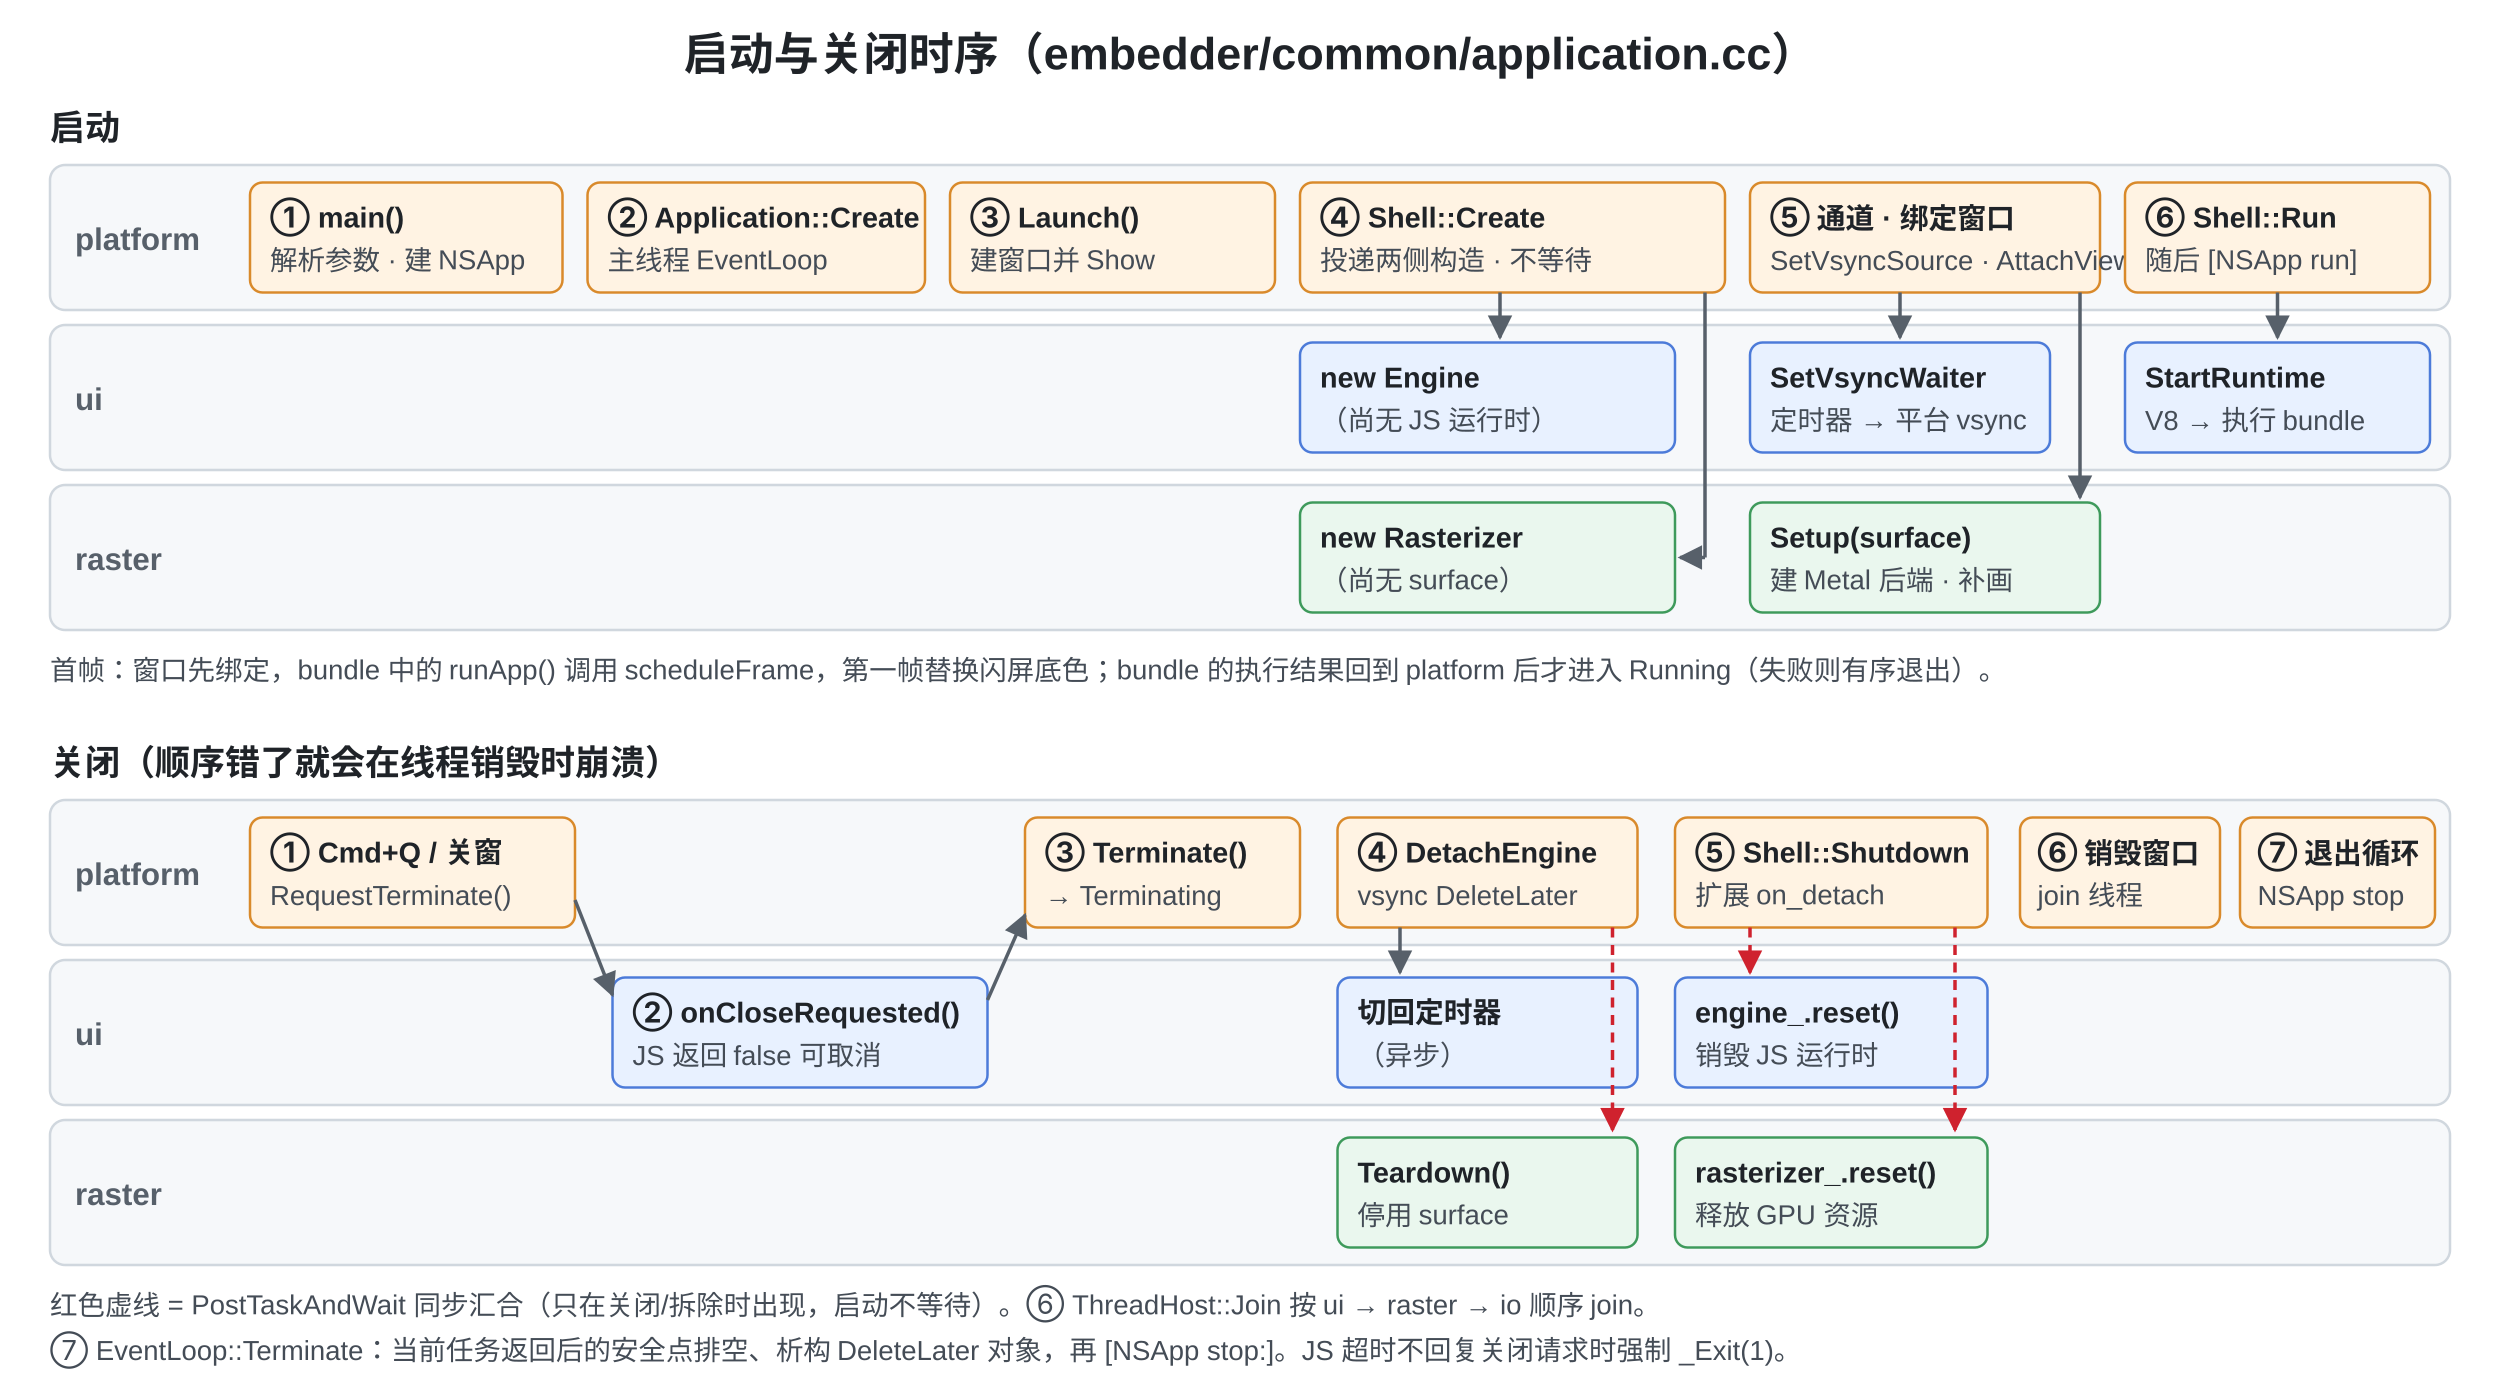
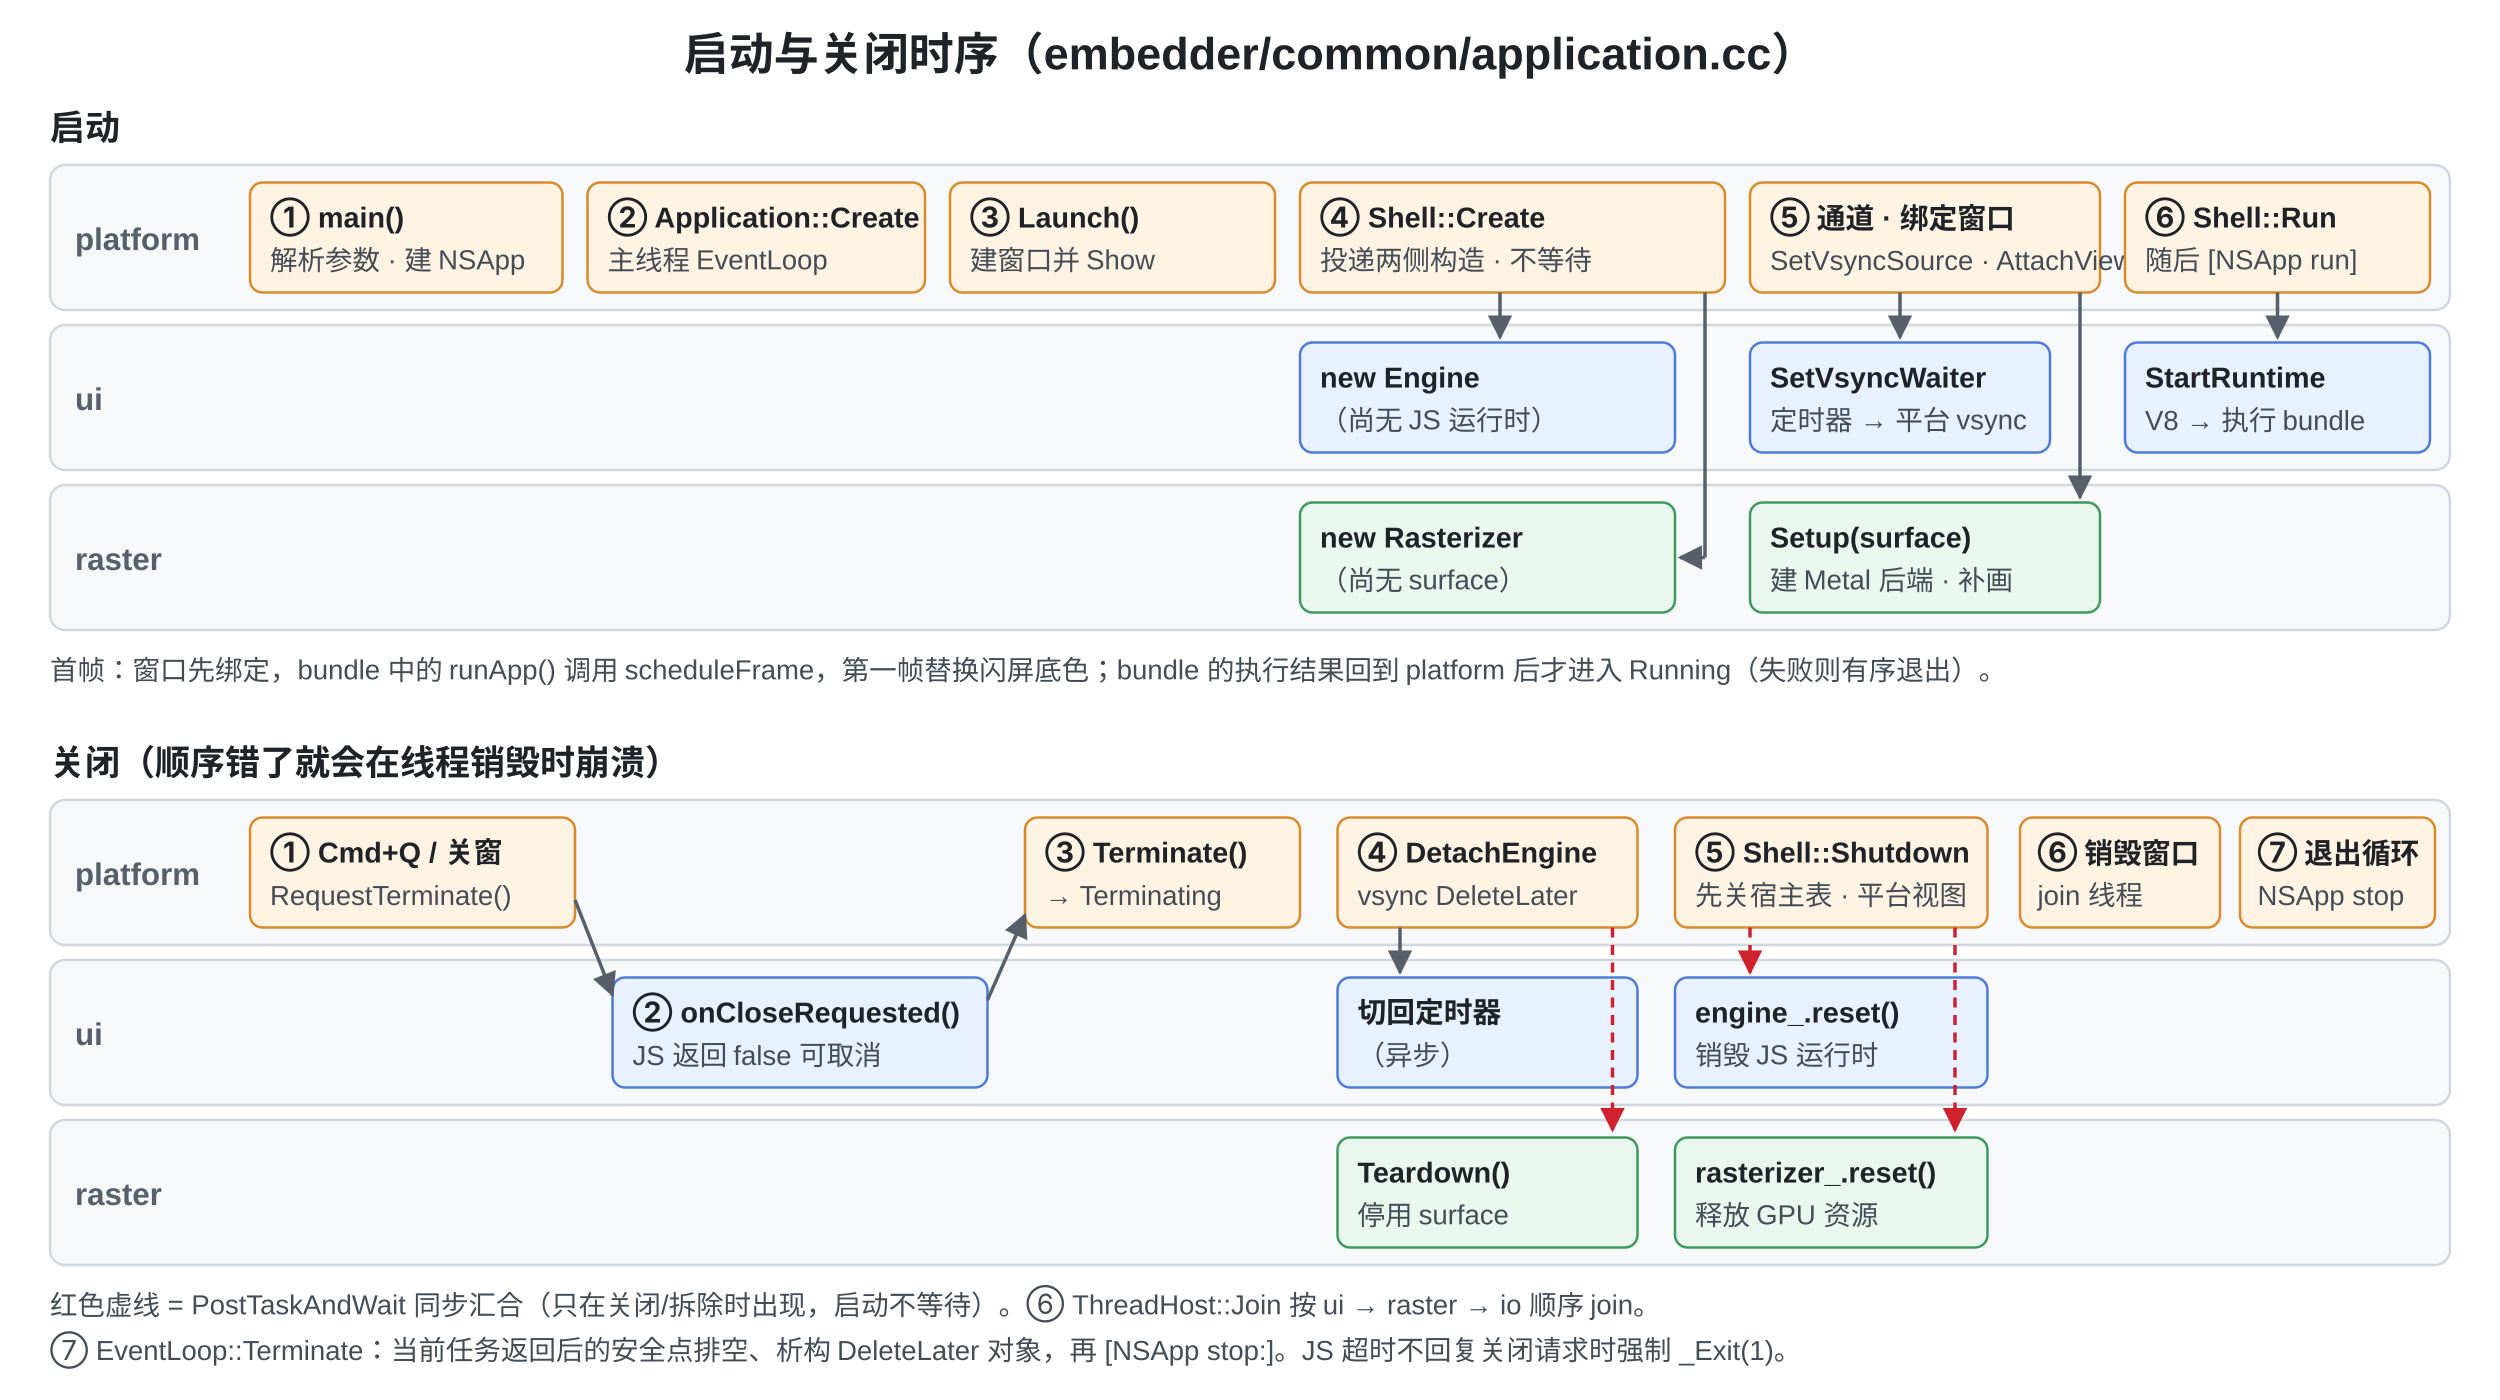
<svg xmlns="http://www.w3.org/2000/svg" width="1000" height="560" viewBox="0 0 1000 560">
  <style>
    text { font-family: -apple-system, "PingFang SC", "Helvetica Neue", Arial, sans-serif; fill: #1f2328; }
    .title { font-size: 18px; font-weight: 700; }
    .sec { font-size: 14px; font-weight: 700; }
    .lane { font-size: 12.5px; font-weight: 700; fill: #57606a; }
    .n { font-size: 11.5px; font-weight: 700; }
    .d { font-size: 11px; fill: #444c56; }
    .pf { fill: #fff3e3; stroke: #d98a2b; }
    .ui { fill: #e8f1ff; stroke: #4c7bd9; }
    .rs { fill: #eaf7ee; stroke: #3e9a5b; }
    .arr { stroke: #57606a; stroke-width: 1.4; fill: none; }
    .sync { stroke: #cf222e; stroke-width: 1.4; fill: none; stroke-dasharray: 4 3; }
  </style>
  <defs>
    <marker id="a" viewBox="0 0 10 10" refX="9" refY="5" markerWidth="7" markerHeight="7" orient="auto">
      <path d="M0,0 L10,5 L0,10 z" fill="#57606a" />
    </marker>
    <marker id="r" viewBox="0 0 10 10" refX="9" refY="5" markerWidth="7" markerHeight="7" orient="auto">
      <path d="M0,0 L10,5 L0,10 z" fill="#cf222e" />
    </marker>
  </defs>
  <text x="500" y="28" text-anchor="middle" class="title">启动与关闭时序（embedder/common/application.cc）</text>
  <text x="20" y="56" class="sec">启动</text>
  <g fill="#f6f8fa" stroke="#d0d7de">
    <rect x="20" y="66" width="960" height="58" rx="6" />
    <rect x="20" y="130" width="960" height="58" rx="6" />
    <rect x="20" y="194" width="960" height="58" rx="6" />
  </g>
  <text x="30" y="100" class="lane">platform</text>
  <text x="30" y="164" class="lane">ui</text>
  <text x="30" y="228" class="lane">raster</text>
  <rect x="100" y="73" width="125" height="44" rx="5" class="pf" />
  <text x="108" y="91" class="n">① main()</text>
  <text x="108" y="108" class="d">解析参数 · 建 NSApp</text>
  <rect x="235" y="73" width="135" height="44" rx="5" class="pf" />
  <text x="243" y="91" class="n">② Application::Create</text>
  <text x="243" y="108" class="d">主线程 EventLoop</text>
  <rect x="380" y="73" width="130" height="44" rx="5" class="pf" />
  <text x="388" y="91" class="n">③ Launch()</text>
  <text x="388" y="108" class="d">建窗口并 Show</text>
  <rect x="520" y="73" width="170" height="44" rx="5" class="pf" />
  <text x="528" y="91" class="n">④ Shell::Create</text>
  <text x="528" y="108" class="d">投递两侧构造 · 不等待</text>
  <rect x="700" y="73" width="140" height="44" rx="5" class="pf" />
  <text x="708" y="91" class="n">⑤ 通道 · 绑定窗口</text>
  <text x="708" y="108" class="d">SetVsyncSource · AttachView</text>
  <rect x="850" y="73" width="122" height="44" rx="5" class="pf" />
  <text x="858" y="91" class="n">⑥ Shell::Run</text>
  <text x="858" y="108" class="d">随后 [NSApp run]</text>
  <rect x="520" y="137" width="150" height="44" rx="5" class="ui" />
  <text x="528" y="155" class="n">new Engine</text>
  <text x="528" y="172" class="d">（尚无 JS 运行时）</text>
  <rect x="700" y="137" width="120" height="44" rx="5" class="ui" />
  <text x="708" y="155" class="n">SetVsyncWaiter</text>
  <text x="708" y="172" class="d">定时器 → 平台 vsync</text>
  <rect x="850" y="137" width="122" height="44" rx="5" class="ui" />
  <text x="858" y="155" class="n">StartRuntime</text>
  <text x="858" y="172" class="d">V8 → 执行 bundle</text>
  <rect x="520" y="201" width="150" height="44" rx="5" class="rs" />
  <text x="528" y="219" class="n">new Rasterizer</text>
  <text x="528" y="236" class="d">（尚无 surface）</text>
  <rect x="700" y="201" width="140" height="44" rx="5" class="rs" />
  <text x="708" y="219" class="n">Setup(surface)</text>
  <text x="708" y="236" class="d">建 Metal 后端 · 补画</text>
  <g>
    <line x1="600" y1="117" x2="600" y2="135" class="arr" marker-end="url(#a)" />
    <line x1="682" y1="117" x2="682" y2="223" class="arr" />
    <line x1="682" y1="223" x2="672" y2="223" class="arr" marker-end="url(#a)" />
    <line x1="760" y1="117" x2="760" y2="135" class="arr" marker-end="url(#a)" />
    <line x1="832" y1="117" x2="832" y2="199" class="arr" marker-end="url(#a)" />
    <line x1="911" y1="117" x2="911" y2="135" class="arr" marker-end="url(#a)" />
  </g>
  <text x="20" y="272" class="d">首帧：窗口先绑定，bundle 中的 runApp() 调用 scheduleFrame，第一帧替换闪屏底色；bundle 的执行结果回到 platform 后才进入 Running（失败则有序退出）。</text>
  <text x="20" y="310" class="sec">关闭（顺序错了就会在线程销毁时崩溃）</text>
  <g fill="#f6f8fa" stroke="#d0d7de">
    <rect x="20" y="320" width="960" height="58" rx="6" />
    <rect x="20" y="384" width="960" height="58" rx="6" />
    <rect x="20" y="448" width="960" height="58" rx="6" />
  </g>
  <text x="30" y="354" class="lane">platform</text>
  <text x="30" y="418" class="lane">ui</text>
  <text x="30" y="482" class="lane">raster</text>
  <rect x="100" y="327" width="130" height="44" rx="5" class="pf" />
  <text x="108" y="345" class="n">① Cmd+Q / 关窗</text>
  <text x="108" y="362" class="d">RequestTerminate()</text>
  <rect x="245" y="391" width="150" height="44" rx="5" class="ui" />
  <text x="253" y="409" class="n">② onCloseRequested()</text>
  <text x="253" y="426" class="d">JS 返回 false 可取消</text>
  <rect x="410" y="327" width="110" height="44" rx="5" class="pf" />
  <text x="418" y="345" class="n">③ Terminate()</text>
  <text x="418" y="362" class="d">→ Terminating</text>
  <rect x="535" y="327" width="120" height="44" rx="5" class="pf" />
  <text x="543" y="345" class="n">④ DetachEngine</text>
  <text x="543" y="362" class="d">vsync DeleteLater</text>
  <rect x="535" y="391" width="120" height="44" rx="5" class="ui" />
  <text x="543" y="409" class="n">切回定时器</text>
  <text x="543" y="426" class="d">（异步）</text>
  <rect x="535" y="455" width="120" height="44" rx="5" class="rs" />
  <text x="543" y="473" class="n">Teardown()</text>
  <text x="543" y="490" class="d">停用 surface</text>
  <rect x="670" y="327" width="125" height="44" rx="5" class="pf" />
  <text x="678" y="345" class="n">⑤ Shell::Shutdown</text>
-   <text x="678" y="362" class="d">扩展 on_detach</text>
+   <text x="678" y="362" class="d">先关宿主表 · 平台视图</text>
  <rect x="670" y="391" width="125" height="44" rx="5" class="ui" />
  <text x="678" y="409" class="n">engine_.reset()</text>
  <text x="678" y="426" class="d">销毁 JS 运行时</text>
  <rect x="670" y="455" width="125" height="44" rx="5" class="rs" />
  <text x="678" y="473" class="n">rasterizer_.reset()</text>
  <text x="678" y="490" class="d">释放 GPU 资源</text>
  <rect x="808" y="327" width="80" height="44" rx="5" class="pf" />
  <text x="815" y="345" class="n">⑥ 销毁窗口</text>
  <text x="815" y="362" class="d">join 线程</text>
  <rect x="896" y="327" width="78" height="44" rx="5" class="pf" />
  <text x="903" y="345" class="n">⑦ 退出循环</text>
  <text x="903" y="362" class="d">NSApp stop</text>
  <g>
    <path d="M230,360 L245,398" class="arr" marker-end="url(#a)" />
    <path d="M395,400 L410,366" class="arr" marker-end="url(#a)" />
    <line x1="560" y1="371" x2="560" y2="389" class="arr" marker-end="url(#a)" />
    <path d="M645,371 L645,452" class="sync" marker-end="url(#r)" />
    <path d="M700,371 L700,389" class="sync" marker-end="url(#r)" />
    <path d="M782,371 L782,452" class="sync" marker-end="url(#r)" />
  </g>
  <text x="20" y="526" class="d">红色虚线 = PostTaskAndWait 同步汇合（只在关闭/拆除时出现，启动不等待）。⑥ ThreadHost::Join 按 ui → raster → io 顺序 join。</text>
  <text x="20" y="544" class="d">⑦ EventLoop::Terminate：当前任务返回后的安全点排空、析构 DeleteLater 对象，再 [NSApp stop:]。JS 超时不回复关闭请求时强制 _Exit(1)。</text>
</svg>
